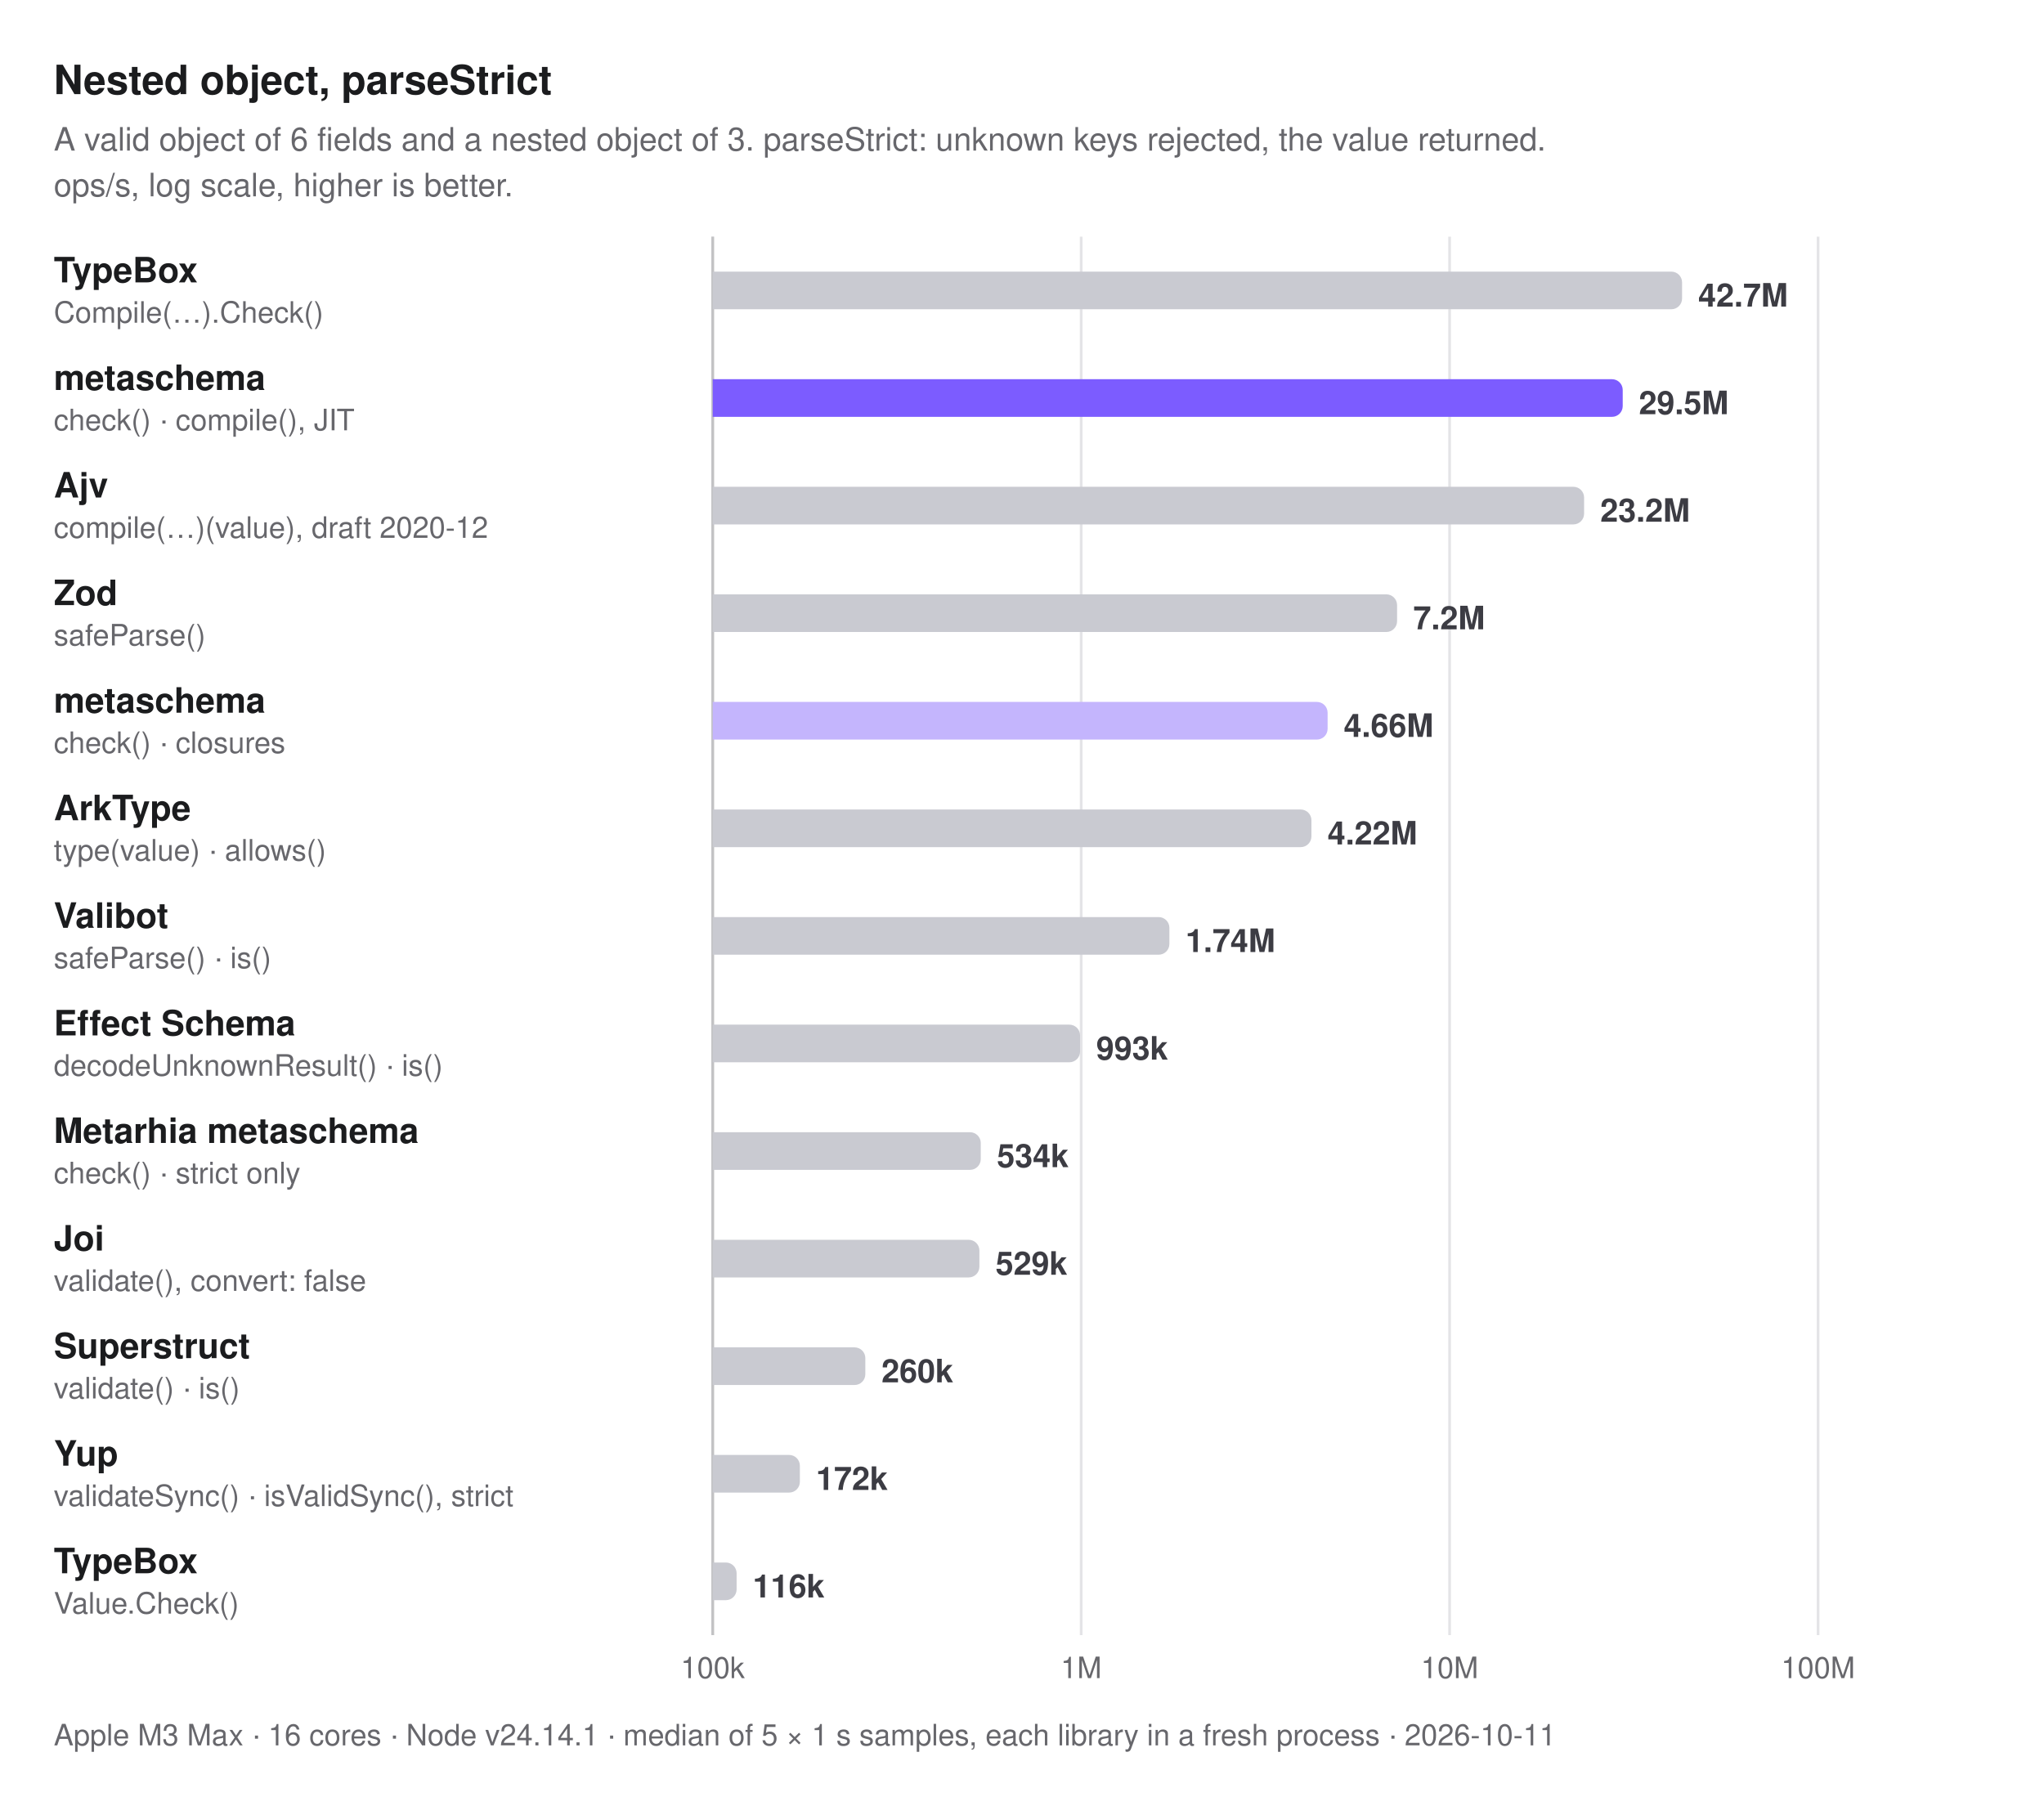
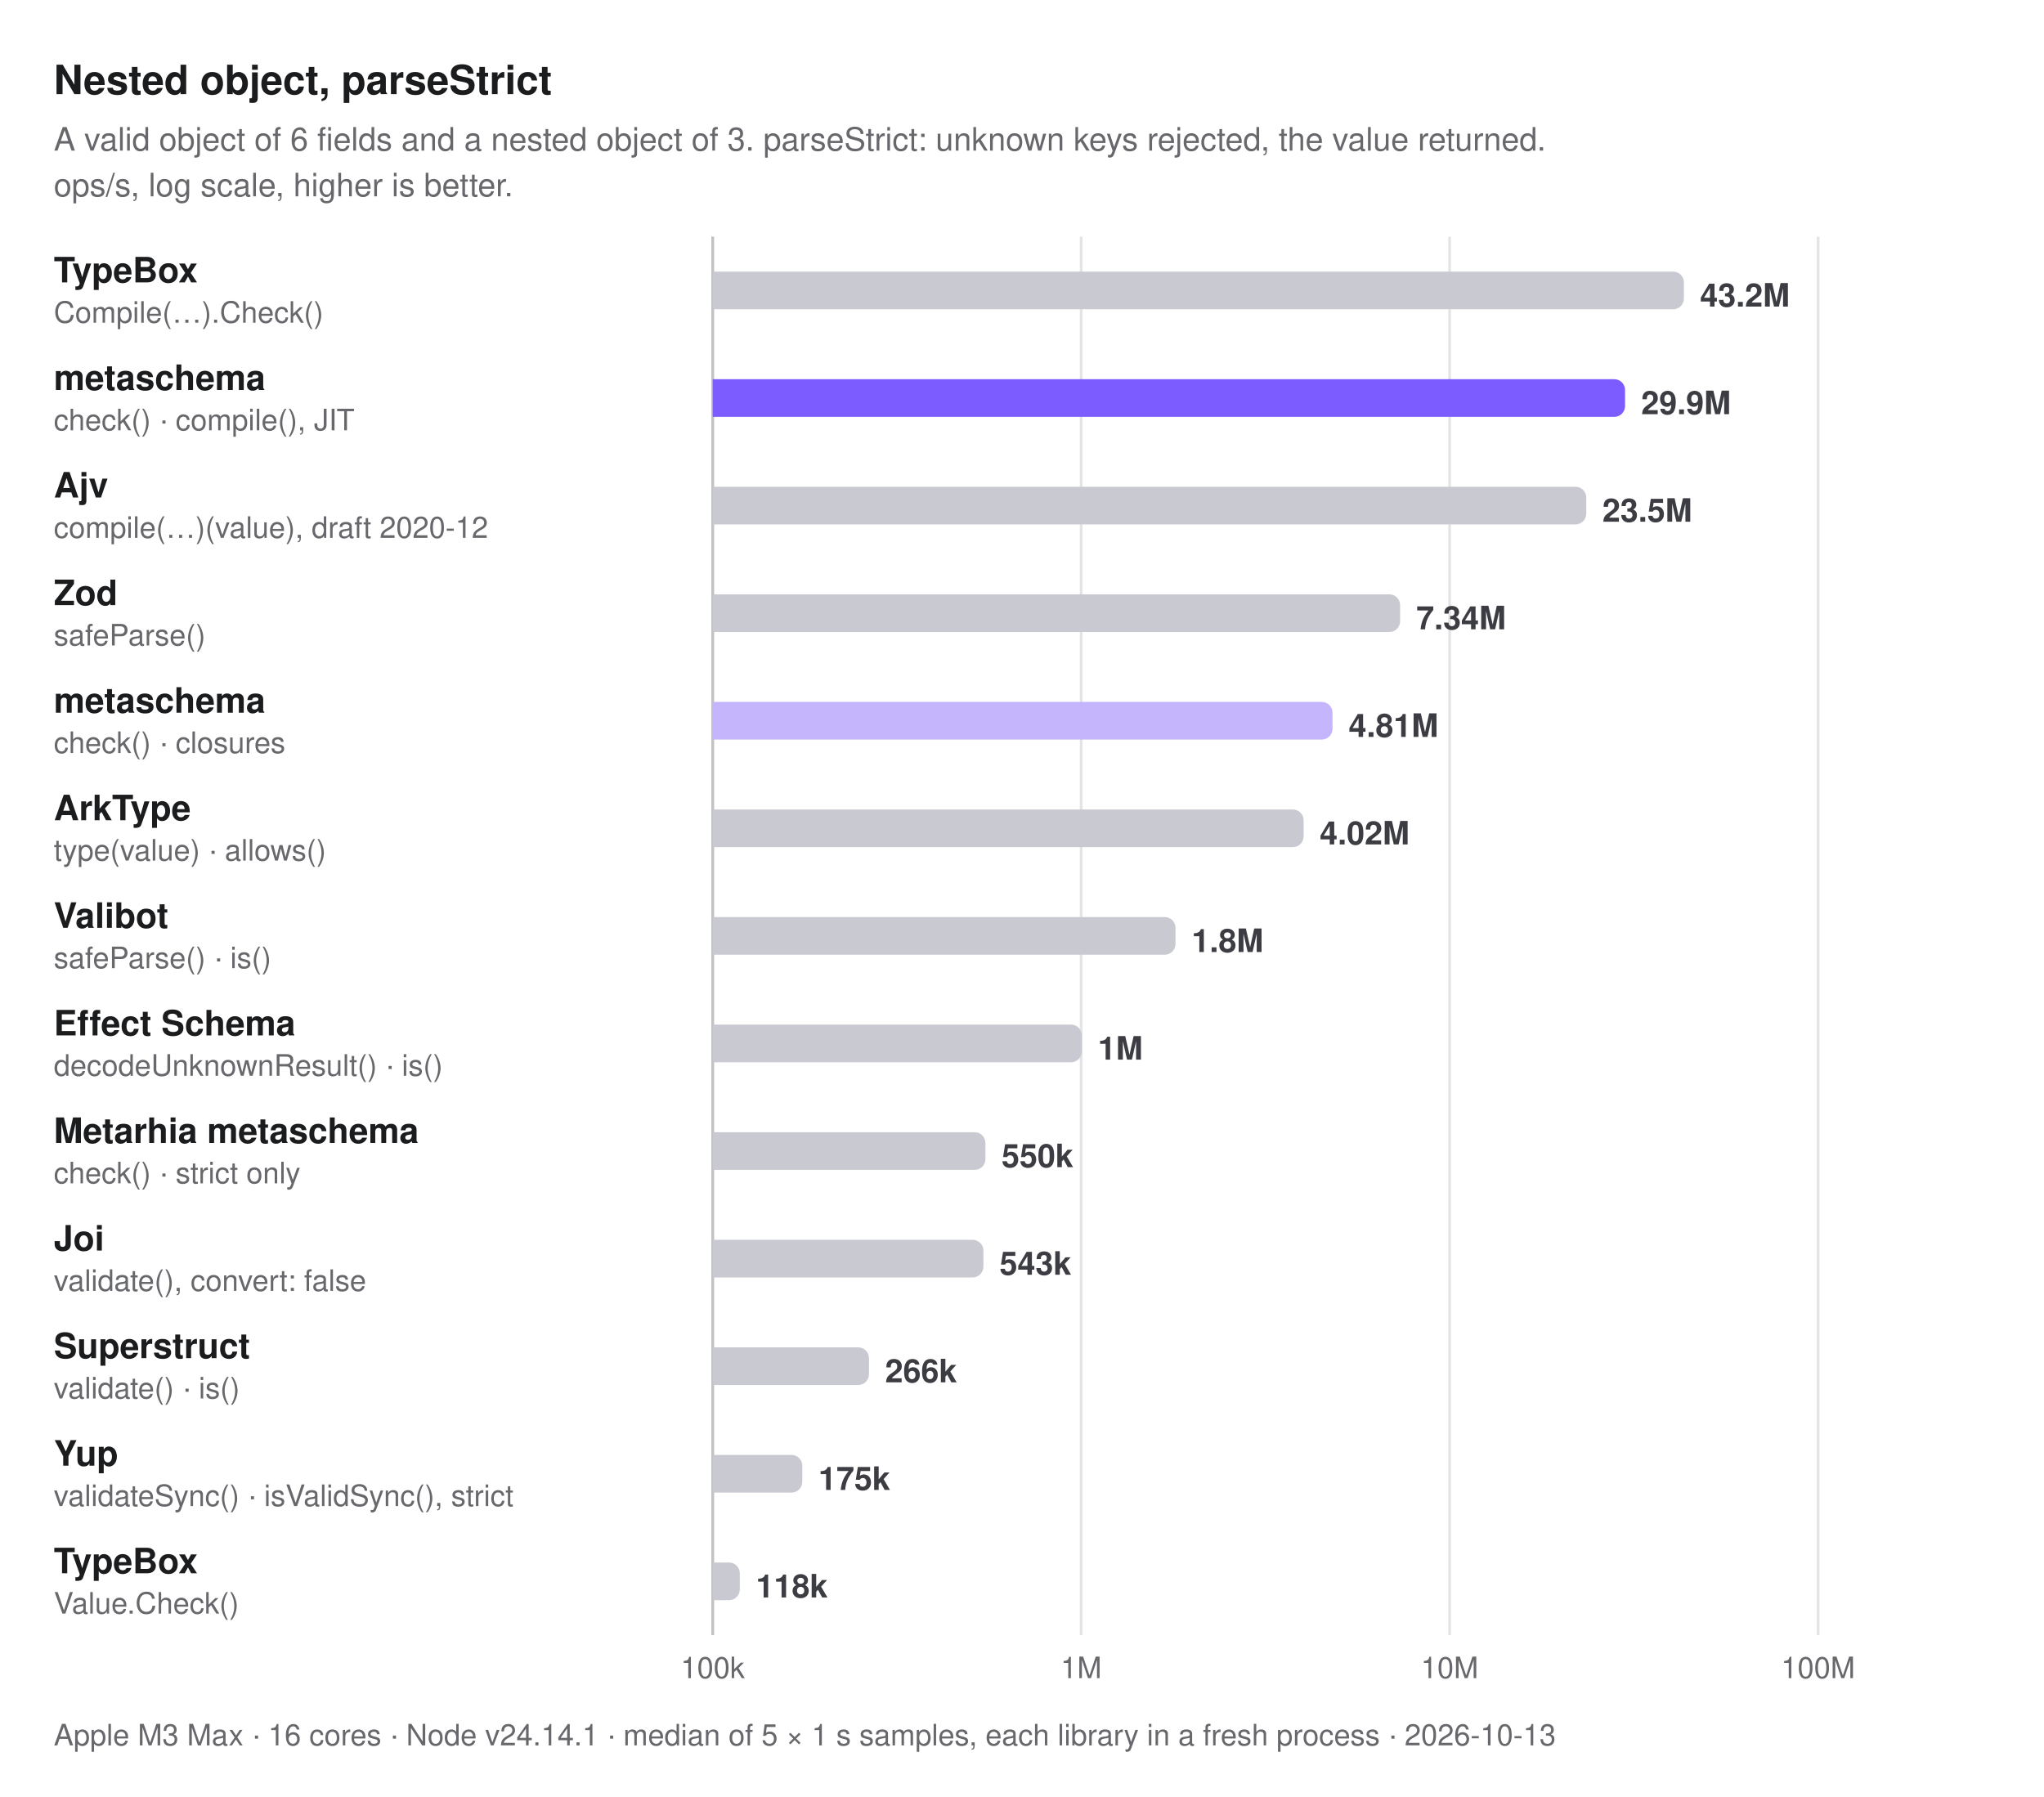
<svg xmlns="http://www.w3.org/2000/svg" width="760" height="668" viewBox="0 0 760 668" role="img" aria-label="Nested object, parseStrict. A valid object of 6 fields and a nested object of 3. parseStrict: unknown keys rejected, the value returned. ops/s, log scale, higher is better.">
  <style>
  text { font-family: -apple-system, BlinkMacSystemFont, "Segoe UI", Helvetica, Arial, sans-serif; }
  .title { font-size: 15px; font-weight: 700; fill: #1b1c1e; }
  .subtitle, .caption { font-size: 12px; fill: #67676c; }
  .caption { font-size: 11px; }
  .group { font-size: 11px; font-weight: 600; letter-spacing: 0.06em; fill: #67676c; }
  .label { font-size: 13px; font-weight: 600; fill: #1b1c1e; }
  .label.primary, .label.secondary { font-weight: 700; }
  .sublabel { font-size: 11px; fill: #67676c; }
  .value { font-size: 12px; font-weight: 600; fill: #3c3c43; font-variant-numeric: tabular-nums; }
  .value.small { font-size: 10px; }
  .legend { font-size: 11px; fill: #3c3c43; }
  .tick { font-size: 11px; fill: #67676c; font-variant-numeric: tabular-nums; }
  .grid { stroke: #e4e4e7; stroke-width: 1; }
  .axis { stroke: #c2c2c4; stroke-width: 1; }
  .ref { stroke: #67676c; stroke-width: 1; stroke-dasharray: 3 3; }
  .bar { fill: #c9cad1; }
  .bar.primary { fill: #7c5cff; }
  .bar.secondary { fill: #c4b5fd; }
  @media (prefers-color-scheme: dark) {
    .title, .label { fill: #dfdfd6; }
    .subtitle, .caption, .group, .sublabel, .tick { fill: #98989f; }
    .value, .legend { fill: #c2c2c4; }
    .grid { stroke: #2e2e32; }
    .axis { stroke: #48484c; }
    .ref { stroke: #98989f; }
    .bar { fill: #4a4b53; }
    .bar.primary { fill: #9d85ff; }
    .bar.secondary { fill: #5b4aa8; }
  }
</style>
  <text class="title" x="20" y="35">Nested object, parseStrict</text>
  <text class="subtitle" x="20" y="56">A valid object of 6 fields and a nested object of 3. parseStrict: unknown keys rejected, the value returned.</text>
  <text class="subtitle" x="20" y="73">ops/s, log scale, higher is better.</text>
  <line class="grid" x1="265" y1="88" x2="265" y2="608" />
  <text class="tick" x="265" y="624" text-anchor="middle">100k</text>
  <line class="grid" x1="402" y1="88" x2="402" y2="608" />
  <text class="tick" x="402" y="624" text-anchor="middle">1M</text>
  <line class="grid" x1="539" y1="88" x2="539" y2="608" />
  <text class="tick" x="539" y="624" text-anchor="middle">10M</text>
  <line class="grid" x1="676" y1="88" x2="676" y2="608" />
  <text class="tick" x="676" y="624" text-anchor="middle">100M</text>
  <line class="axis" x1="265" y1="88" x2="265" y2="608" />
  <g>
    <text class="label" x="20" y="105">TypeBox</text>
    <text class="sublabel" x="20" y="120">Compile(…).Check()</text>
-     <path class="bar" d="M265,101H621.431A4,4 0 0 1 625.431,105V111A4,4 0 0 1 621.431,115H265Z" />
-     <text class="value" x="631.431" y="114">42.7M</text>
+     <path class="bar" d="M265,101H622.109A4,4 0 0 1 626.109,105V111A4,4 0 0 1 622.109,115H265Z" />
+     <text class="value" x="632.109" y="114">43.2M</text>
  </g>
  <g>
    <text class="label primary" x="20" y="145">metaschema</text>
    <text class="sublabel" x="20" y="160">check() · compile(), JIT</text>
-     <path class="bar primary" d="M265,141H599.36A4,4 0 0 1 603.36,145V151A4,4 0 0 1 599.36,155H265Z" />
-     <text class="value" x="609.36" y="154">29.5M</text>
+     <path class="bar primary" d="M265,141H600.223A4,4 0 0 1 604.223,145V151A4,4 0 0 1 600.223,155H265Z" />
+     <text class="value" x="610.223" y="154">29.9M</text>
  </g>
  <g>
    <text class="label" x="20" y="185">Ajv</text>
    <text class="sublabel" x="20" y="200">compile(…)(value), draft 2020-12</text>
-     <path class="bar" d="M265,181H584.999A4,4 0 0 1 588.999,185V191A4,4 0 0 1 584.999,195H265Z" />
-     <text class="value" x="594.999" y="194">23.2M</text>
+     <path class="bar" d="M265,181H585.804A4,4 0 0 1 589.804,185V191A4,4 0 0 1 585.804,195H265Z" />
+     <text class="value" x="595.804" y="194">23.5M</text>
  </g>
  <g>
    <text class="label" x="20" y="225">Zod</text>
    <text class="sublabel" x="20" y="240">safeParse()</text>
-     <path class="bar" d="M265,221H515.461A4,4 0 0 1 519.461,225V231A4,4 0 0 1 515.461,235H265Z" />
-     <text class="value" x="525.461" y="234">7.2M</text>
+     <path class="bar" d="M265,221H516.589A4,4 0 0 1 520.589,225V231A4,4 0 0 1 516.589,235H265Z" />
+     <text class="value" x="526.589" y="234">7.34M</text>
  </g>
  <g>
    <text class="label secondary" x="20" y="265">metaschema</text>
    <text class="sublabel" x="20" y="280">check() · closures</text>
-     <path class="bar secondary" d="M265,261H489.632A4,4 0 0 1 493.632,265V271A4,4 0 0 1 489.632,275H265Z" />
-     <text class="value" x="499.632" y="274">4.66M</text>
+     <path class="bar secondary" d="M265,261H491.453A4,4 0 0 1 495.453,265V271A4,4 0 0 1 491.453,275H265Z" />
+     <text class="value" x="501.453" y="274">4.81M</text>
  </g>
  <g>
    <text class="label" x="20" y="305">ArkType</text>
    <text class="sublabel" x="20" y="320">type(value) · allows()</text>
-     <path class="bar" d="M265,301H483.617A4,4 0 0 1 487.617,305V311A4,4 0 0 1 483.617,315H265Z" />
-     <text class="value" x="493.617" y="314">4.22M</text>
+     <path class="bar" d="M265,301H480.716A4,4 0 0 1 484.716,305V311A4,4 0 0 1 480.716,315H265Z" />
+     <text class="value" x="490.716" y="314">4.02M</text>
  </g>
  <g>
    <text class="label" x="20" y="345">Valibot</text>
    <text class="sublabel" x="20" y="360">safeParse() · is()</text>
-     <path class="bar" d="M265,341H430.805A4,4 0 0 1 434.805,345V351A4,4 0 0 1 430.805,355H265Z" />
-     <text class="value" x="440.805" y="354">1.74M</text>
+     <path class="bar" d="M265,341H433.077A4,4 0 0 1 437.077,345V351A4,4 0 0 1 433.077,355H265Z" />
+     <text class="value" x="443.077" y="354">1.8M</text>
  </g>
  <g>
    <text class="label" x="20" y="385">Effect Schema</text>
    <text class="sublabel" x="20" y="400">decodeUnknownResult() · is()</text>
-     <path class="bar" d="M265,381H397.593A4,4 0 0 1 401.593,385V391A4,4 0 0 1 397.593,395H265Z" />
-     <text class="value" x="407.593" y="394">993k</text>
+     <path class="bar" d="M265,381H398.236A4,4 0 0 1 402.236,385V391A4,4 0 0 1 398.236,395H265Z" />
+     <text class="value" x="408.236" y="394">1M</text>
  </g>
  <g>
    <text class="label" x="20" y="425">Metarhia metaschema</text>
    <text class="sublabel" x="20" y="440">check() · strict only</text>
-     <path class="bar" d="M265,421H360.665A4,4 0 0 1 364.665,425V431A4,4 0 0 1 360.665,435H265Z" />
-     <text class="value" x="370.665" y="434">534k</text>
+     <path class="bar" d="M265,421H362.408A4,4 0 0 1 366.408,425V431A4,4 0 0 1 362.408,435H265Z" />
+     <text class="value" x="372.408" y="434">550k</text>
  </g>
  <g>
    <text class="label" x="20" y="465">Joi</text>
    <text class="sublabel" x="20" y="480">validate(), convert: false</text>
-     <path class="bar" d="M265,461H360.165A4,4 0 0 1 364.165,465V471A4,4 0 0 1 360.165,475H265Z" />
-     <text class="value" x="370.165" y="474">529k</text>
+     <path class="bar" d="M265,461H361.643A4,4 0 0 1 365.643,465V471A4,4 0 0 1 361.643,475H265Z" />
+     <text class="value" x="371.643" y="474">543k</text>
  </g>
  <g>
    <text class="label" x="20" y="505">Superstruct</text>
    <text class="sublabel" x="20" y="520">validate() · is()</text>
-     <path class="bar" d="M265,501H317.748A4,4 0 0 1 321.748,505V511A4,4 0 0 1 317.748,515H265Z" />
-     <text class="value" x="327.748" y="514">260k</text>
+     <path class="bar" d="M265,501H319.11A4,4 0 0 1 323.11,505V511A4,4 0 0 1 319.11,515H265Z" />
+     <text class="value" x="329.11" y="514">266k</text>
  </g>
  <g>
    <text class="label" x="20" y="545">Yup</text>
    <text class="sublabel" x="20" y="560">validateSync() · isValidSync(), strict</text>
-     <path class="bar" d="M265,541H293.406A4,4 0 0 1 297.406,545V551A4,4 0 0 1 293.406,555H265Z" />
-     <text class="value" x="303.406" y="554">172k</text>
+     <path class="bar" d="M265,541H294.304A4,4 0 0 1 298.304,545V551A4,4 0 0 1 294.304,555H265Z" />
+     <text class="value" x="304.304" y="554">175k</text>
  </g>
  <g>
    <text class="label" x="20" y="585">TypeBox</text>
    <text class="sublabel" x="20" y="600">Value.Check()</text>
-     <path class="bar" d="M265,581H269.89A4,4 0 0 1 273.89,585V591A4,4 0 0 1 269.89,595H265Z" />
-     <text class="value" x="279.89" y="594">116k</text>
+     <path class="bar" d="M265,581H271.074A4,4 0 0 1 275.074,585V591A4,4 0 0 1 271.074,595H265Z" />
+     <text class="value" x="281.074" y="594">118k</text>
  </g>
-   <text class="caption" x="20" y="649">Apple M3 Max · 16 cores · Node v24.14.1 · median of 5 × 1 s samples, each library in a fresh process · 2026-10-11</text>
+   <text class="caption" x="20" y="649">Apple M3 Max · 16 cores · Node v24.14.1 · median of 5 × 1 s samples, each library in a fresh process · 2026-10-13</text>
</svg>
